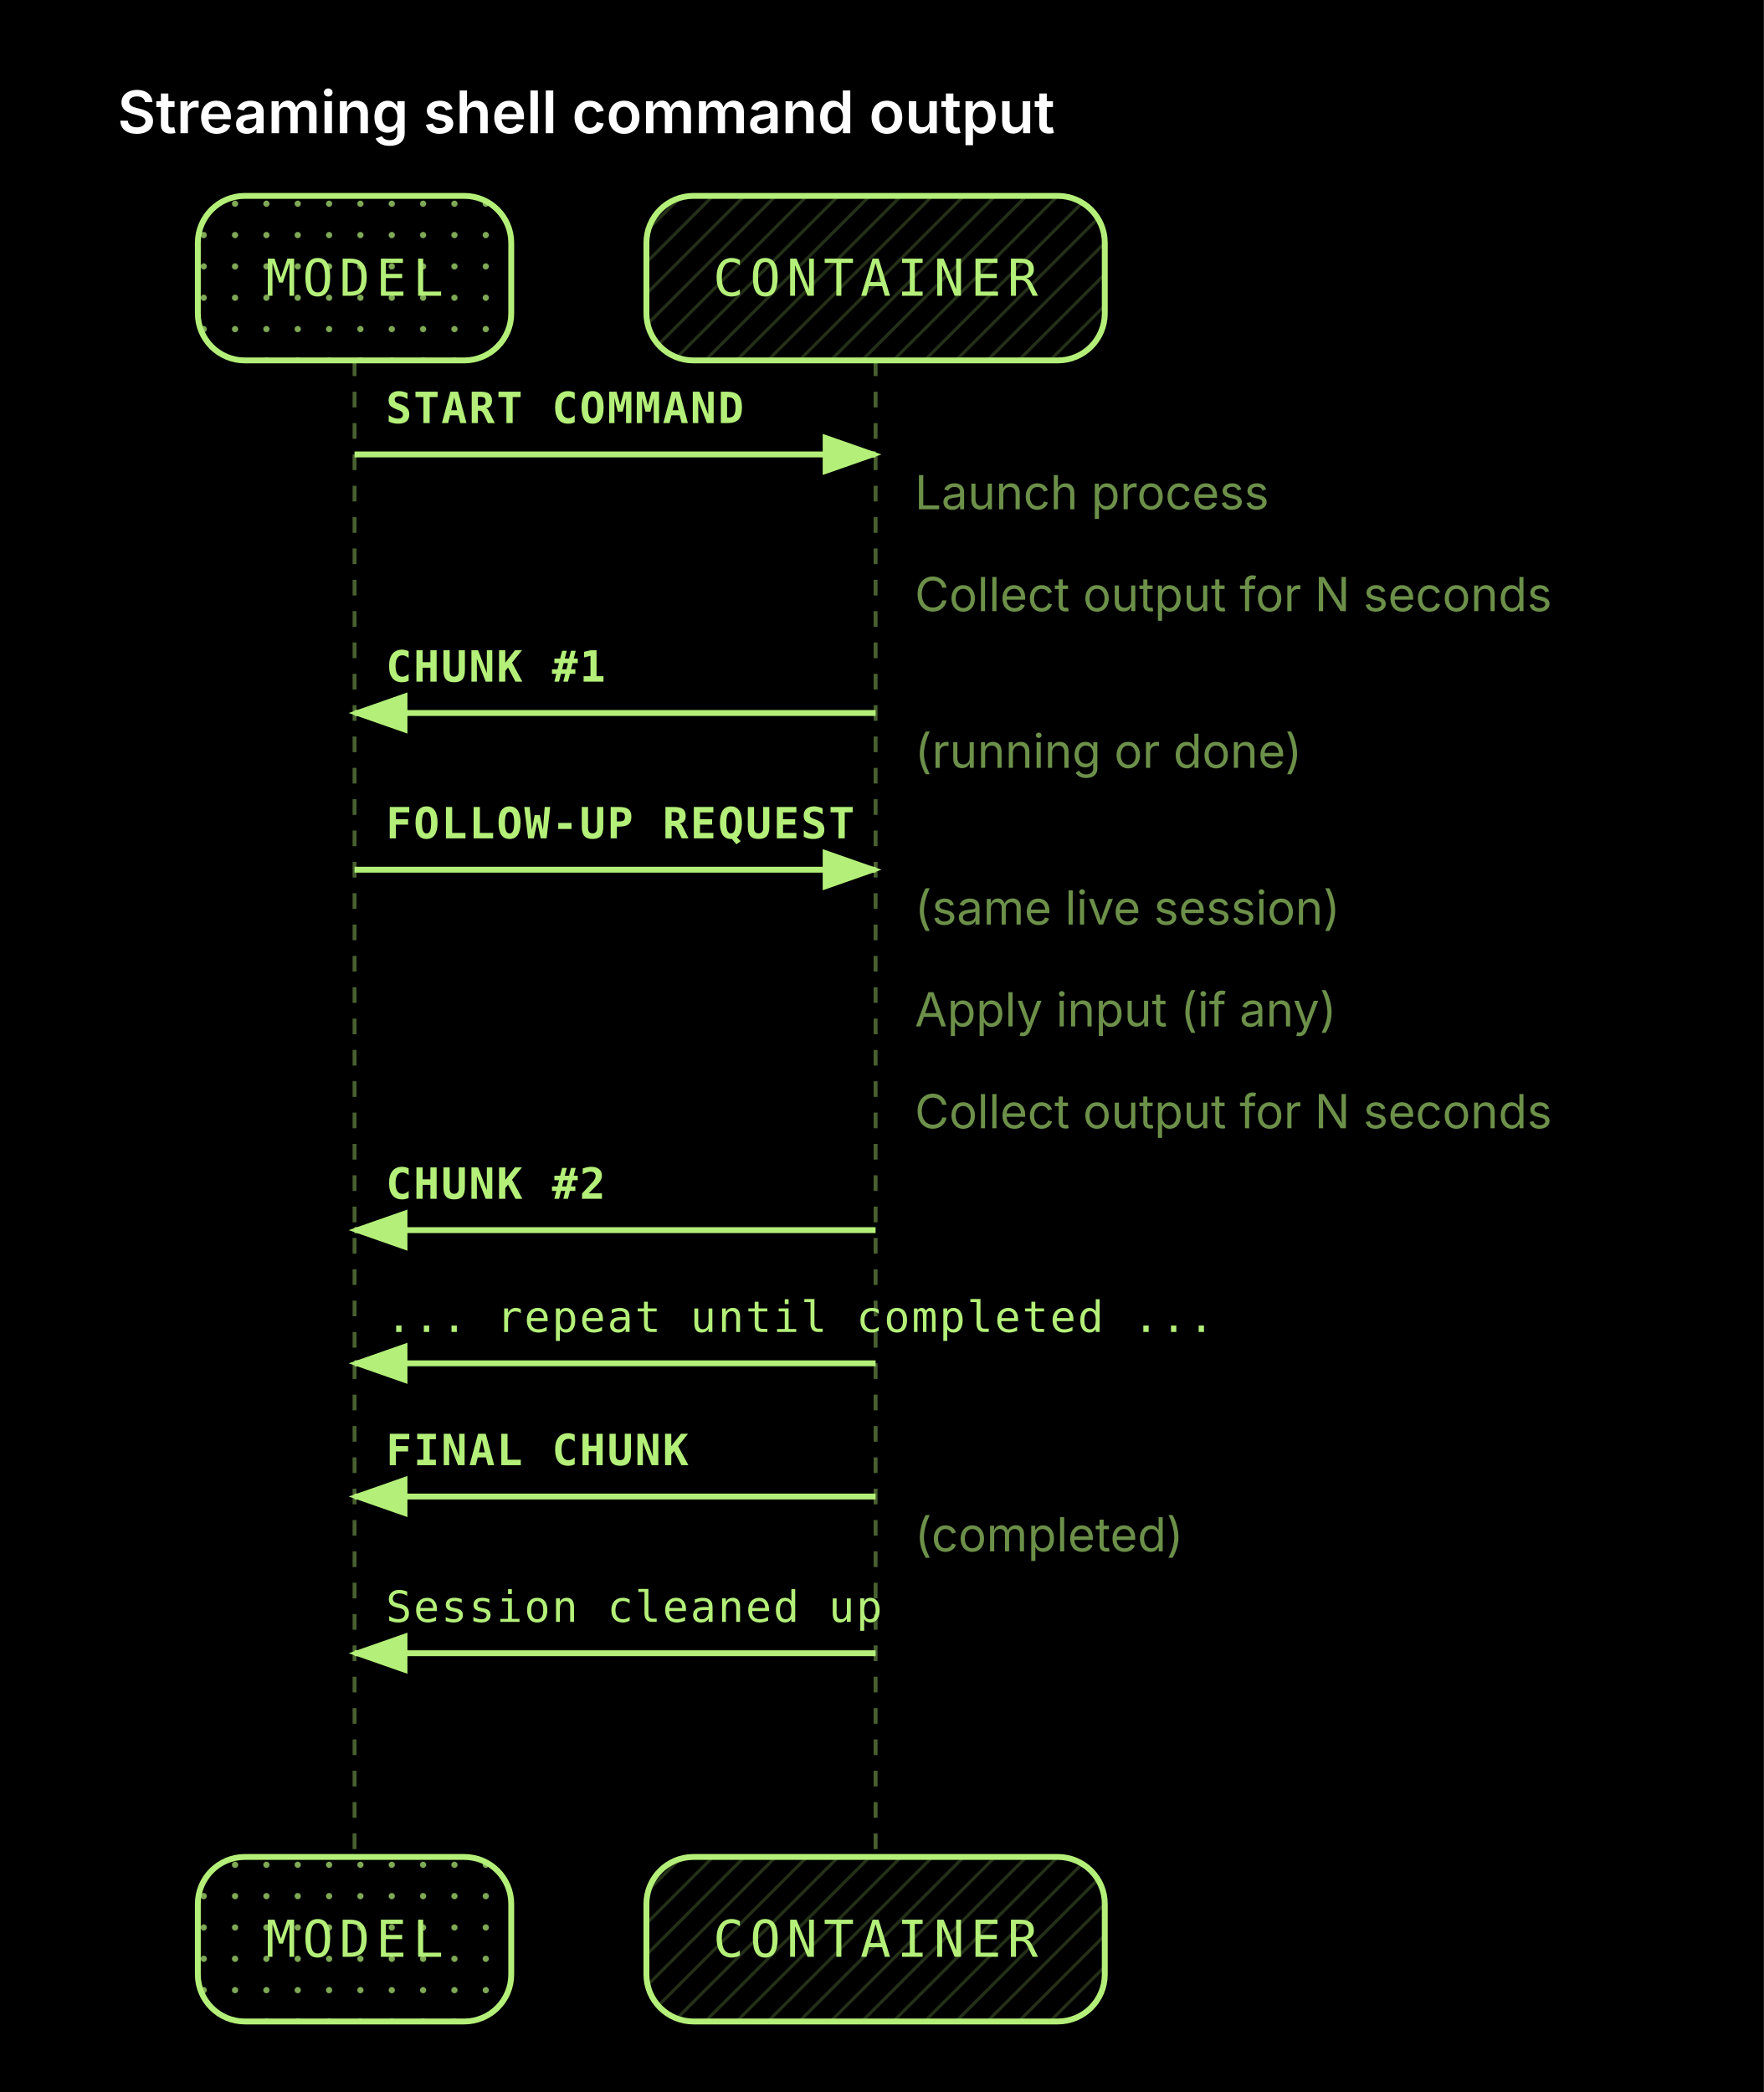
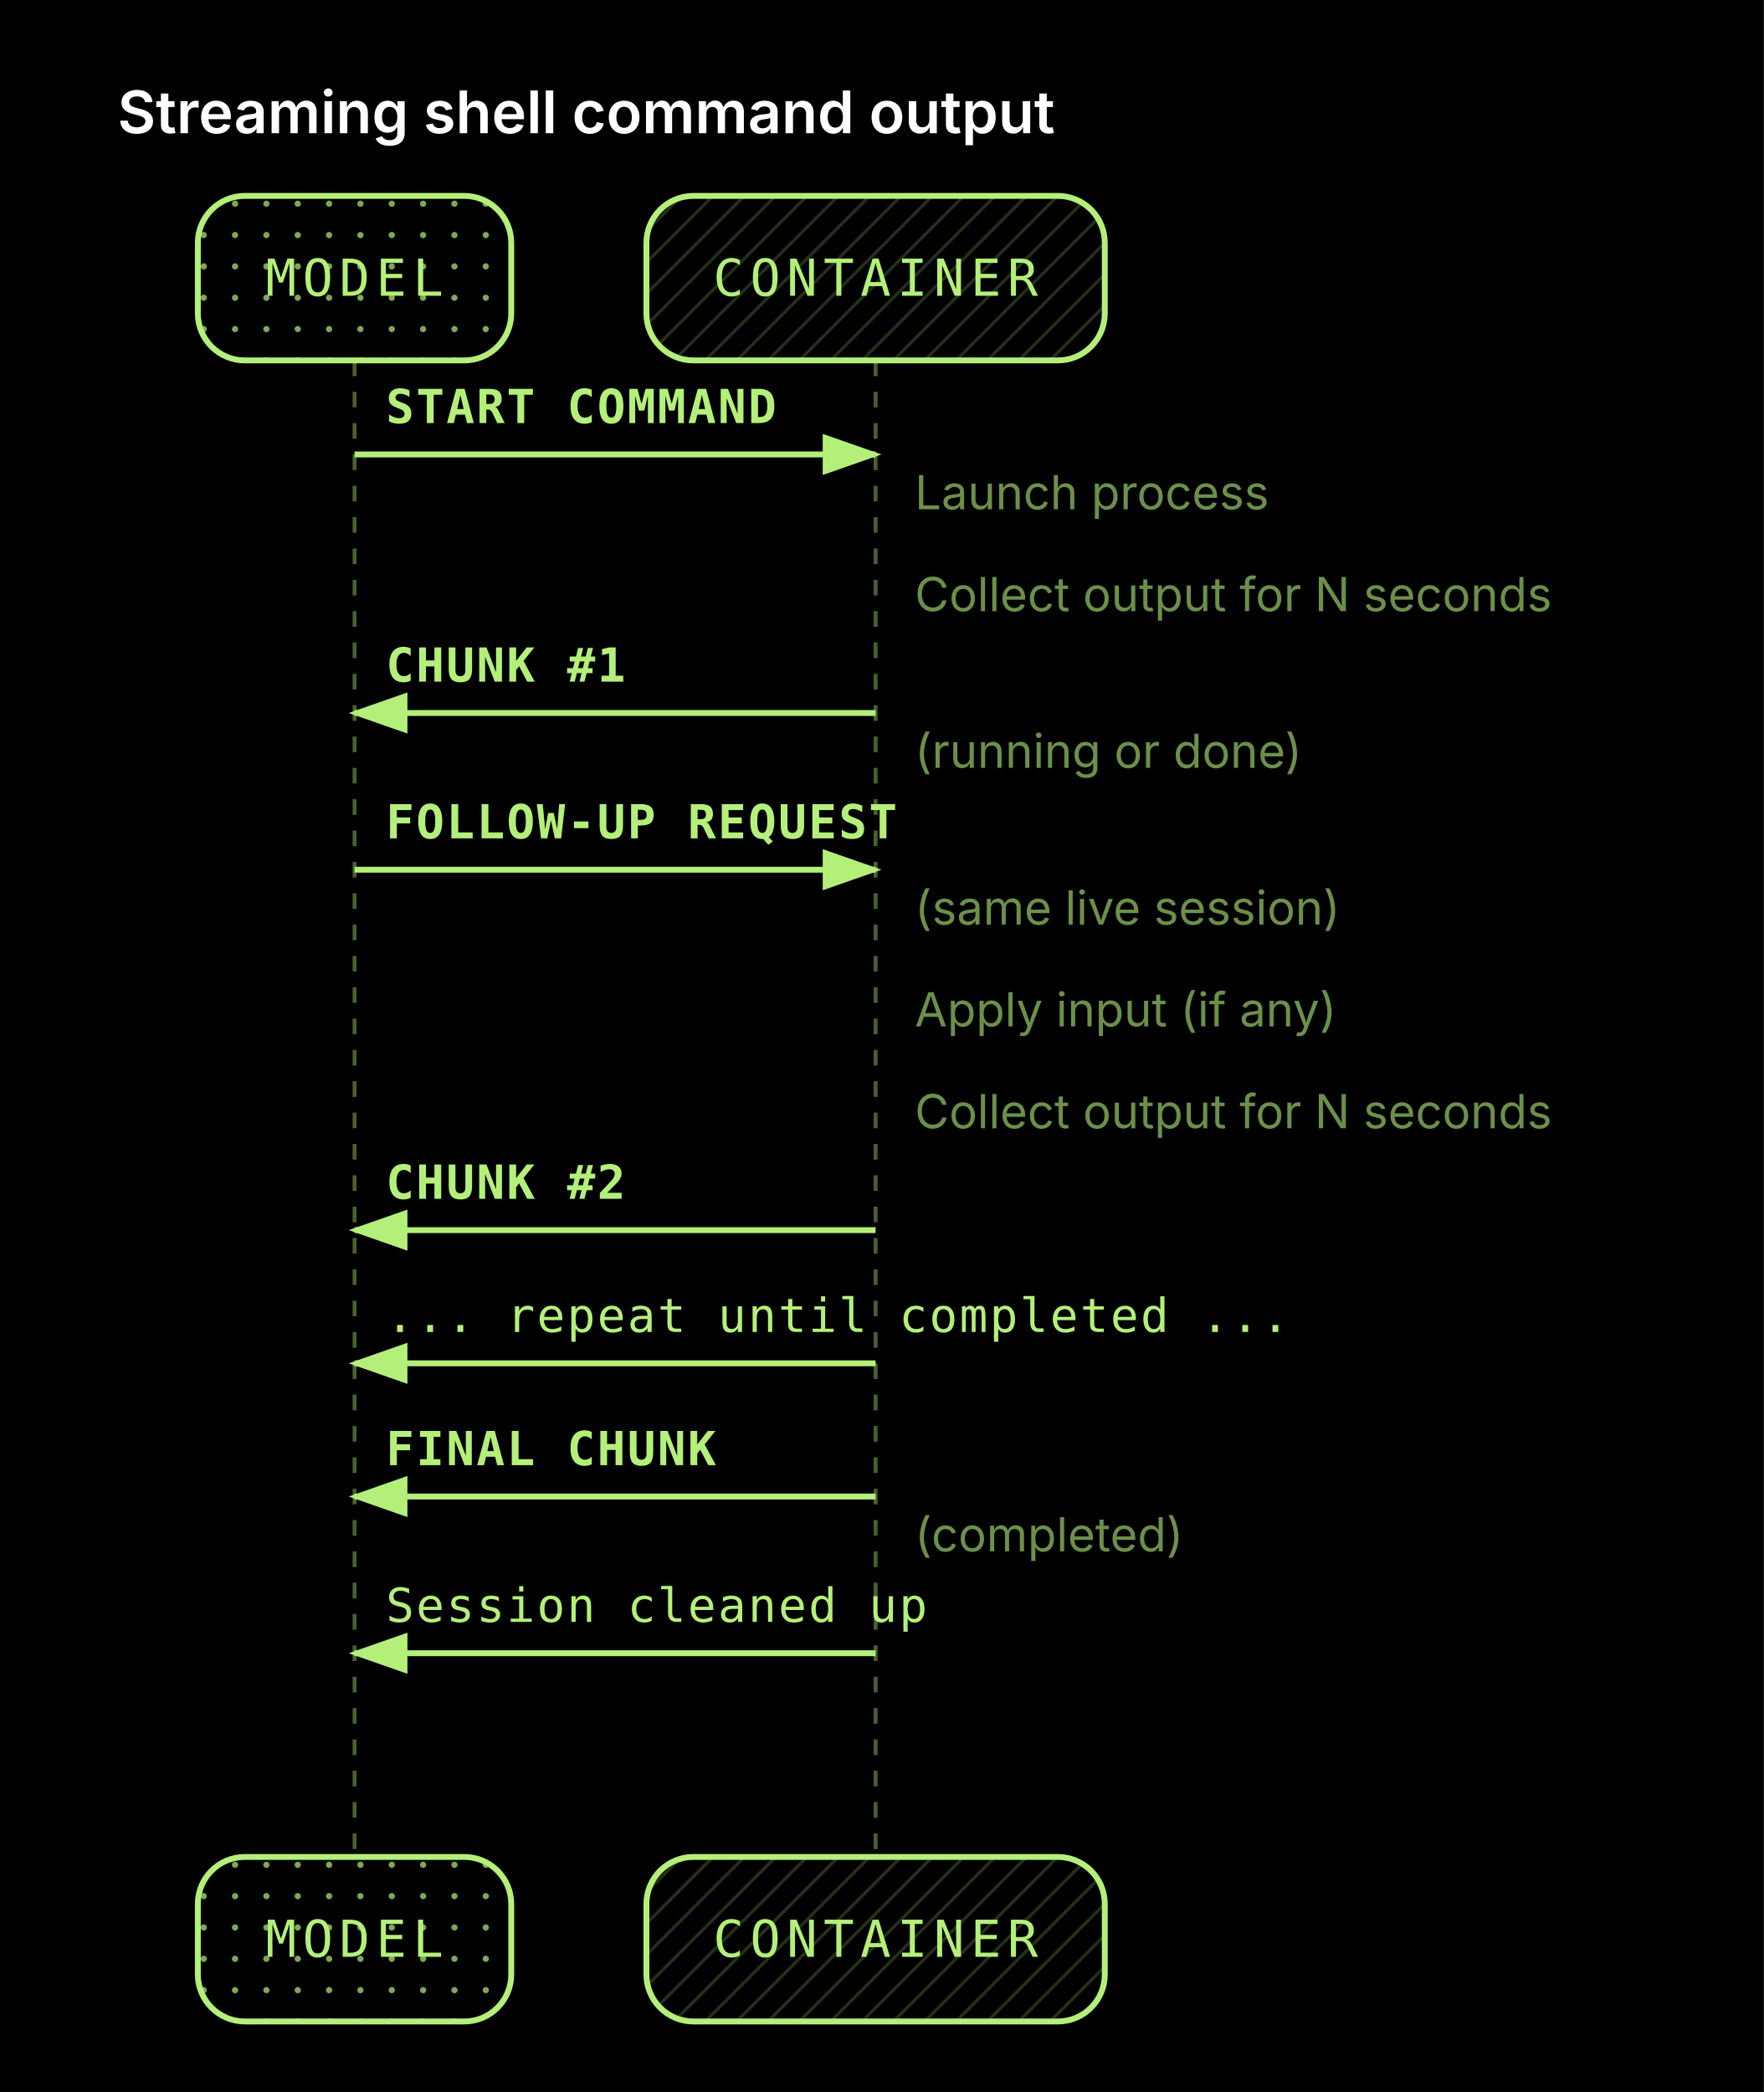
<svg xmlns="http://www.w3.org/2000/svg" viewBox="0 0 450.24 534" width="450.24" height="534">
  <defs>
    <pattern id="dotgrid" width="8" height="8" patternUnits="userSpaceOnUse">
      <rect width="8" height="8" fill="#000000" />
      <circle cx="4" cy="4" r="0.8" fill="#b4f079" opacity="0.7" />
    </pattern>
    <pattern id="crosshatch" width="8" height="8" patternUnits="userSpaceOnUse">
      <rect width="8" height="8" fill="#000000" />
      <path d="M0 8L8 0M-1 1L1 -1M7 9L9 7" stroke="#b4f079" stroke-width="0.8" opacity="0.2" />
    </pattern>
    <pattern id="hero" width="6" height="6" patternUnits="userSpaceOnUse">
      <rect width="6" height="6" fill="#3d6b23" />
      <circle cx="3" cy="3" r="0.6" fill="#5a9a35" opacity="0.5" />
    </pattern>
    <marker id="arrowhead" markerWidth="10" markerHeight="7" refX="9" refY="3.5" orient="auto" markerUnits="strokeWidth">
      <polygon points="0 0, 10 3.5, 0 7" fill="#b4f079" />
    </marker>
    <marker id="arrowhead-reverse" markerWidth="10" markerHeight="7" refX="1" refY="3.5" orient="auto" markerUnits="strokeWidth">
      <polygon points="10 0, 0 3.5, 10 7" fill="#b4f079" />
    </marker>
  </defs>
  <rect width="100%" height="100%" fill="#000000" />
  <g class="diagram">
    <text x="30" y="34" font-family="'Inter', 'Helvetica Neue', Arial, sans-serif" font-size="15" fill="#ffffff" font-weight="600">Streaming shell command output</text>
    <g class="lifelines">
      <line x1="90.5" y1="92" x2="90.5" y2="474" stroke="#b4f079" stroke-width="1" stroke-dasharray="4 4" opacity="0.4" />
      <line x1="223.5" y1="92" x2="223.5" y2="474" stroke="#b4f079" stroke-width="1" stroke-dasharray="4 4" opacity="0.4" />
    </g>
    <g class="fragments" />
    <g class="messages">
      <line x1="90.5" y1="116" x2="223.5" y2="116" stroke="#b4f079" stroke-width="1.5" marker-end="url(#arrowhead)" />
-       <text x="98.5" y="108" font-family="'JetBrains Mono', 'Fira Code', 'SF Mono', 'Cascadia Code', monospace" font-size="11" fill="#b4f079" text-anchor="start" letter-spacing="0.04em">
+       <text x="98.5" y="108" font-family="'JetBrains Mono', 'Fira Code', 'SF Mono', 'Cascadia Code', monospace" font-size="12" fill="#b4f079" text-anchor="start" letter-spacing="0.04em">
        <tspan font-weight="700">START COMMAND</tspan>
      </text>
      <text x="233.5" y="130" font-family="'Inter', 'Helvetica Neue', Arial, sans-serif" font-size="12" fill="#b4f079" opacity="0.6">Launch process</text>
      <text x="233.5" y="156" font-family="'Inter', 'Helvetica Neue', Arial, sans-serif" font-size="12" fill="#b4f079" opacity="0.6">Collect output for N seconds</text>
      <line x1="223.5" y1="182" x2="90.5" y2="182" stroke="#b4f079" stroke-width="1.5" marker-end="url(#arrowhead)" />
-       <text x="98.5" y="174" font-family="'JetBrains Mono', 'Fira Code', 'SF Mono', 'Cascadia Code', monospace" font-size="11" fill="#b4f079" text-anchor="start" letter-spacing="0.04em">
+       <text x="98.5" y="174" font-family="'JetBrains Mono', 'Fira Code', 'SF Mono', 'Cascadia Code', monospace" font-size="12" fill="#b4f079" text-anchor="start" letter-spacing="0.04em">
        <tspan font-weight="700">CHUNK #1</tspan>
      </text>
      <text x="233.5" y="196" font-family="'Inter', 'Helvetica Neue', Arial, sans-serif" font-size="12" fill="#b4f079" opacity="0.6">(running or done)</text>
      <line x1="90.5" y1="222" x2="223.5" y2="222" stroke="#b4f079" stroke-width="1.5" marker-end="url(#arrowhead)" />
-       <text x="98.5" y="214" font-family="'JetBrains Mono', 'Fira Code', 'SF Mono', 'Cascadia Code', monospace" font-size="11" fill="#b4f079" text-anchor="start" letter-spacing="0.04em">
+       <text x="98.5" y="214" font-family="'JetBrains Mono', 'Fira Code', 'SF Mono', 'Cascadia Code', monospace" font-size="12" fill="#b4f079" text-anchor="start" letter-spacing="0.04em">
        <tspan font-weight="700">FOLLOW-UP REQUEST</tspan>
      </text>
      <text x="233.5" y="236" font-family="'Inter', 'Helvetica Neue', Arial, sans-serif" font-size="12" fill="#b4f079" opacity="0.6">(same live session)</text>
      <text x="233.5" y="262" font-family="'Inter', 'Helvetica Neue', Arial, sans-serif" font-size="12" fill="#b4f079" opacity="0.6">Apply input (if any)</text>
      <text x="233.5" y="288" font-family="'Inter', 'Helvetica Neue', Arial, sans-serif" font-size="12" fill="#b4f079" opacity="0.6">Collect output for N seconds</text>
      <line x1="223.5" y1="314" x2="90.5" y2="314" stroke="#b4f079" stroke-width="1.5" marker-end="url(#arrowhead)" />
-       <text x="98.5" y="306" font-family="'JetBrains Mono', 'Fira Code', 'SF Mono', 'Cascadia Code', monospace" font-size="11" fill="#b4f079" text-anchor="start" letter-spacing="0.04em">
+       <text x="98.5" y="306" font-family="'JetBrains Mono', 'Fira Code', 'SF Mono', 'Cascadia Code', monospace" font-size="12" fill="#b4f079" text-anchor="start" letter-spacing="0.04em">
        <tspan font-weight="700">CHUNK #2</tspan>
      </text>
      <line x1="223.5" y1="348" x2="90.5" y2="348" stroke="#b4f079" stroke-width="1.5" marker-end="url(#arrowhead)" />
-       <text x="98.5" y="340" font-family="'JetBrains Mono', 'Fira Code', 'SF Mono', 'Cascadia Code', monospace" font-size="11" fill="#b4f079" text-anchor="start" letter-spacing="0.04em">... repeat until completed ...</text>
+       <text x="98.5" y="340" font-family="'JetBrains Mono', 'Fira Code', 'SF Mono', 'Cascadia Code', monospace" font-size="12" fill="#b4f079" text-anchor="start" letter-spacing="0.04em">... repeat until completed ...</text>
      <line x1="223.5" y1="382" x2="90.5" y2="382" stroke="#b4f079" stroke-width="1.5" marker-end="url(#arrowhead)" />
-       <text x="98.5" y="374" font-family="'JetBrains Mono', 'Fira Code', 'SF Mono', 'Cascadia Code', monospace" font-size="11" fill="#b4f079" text-anchor="start" letter-spacing="0.04em">
+       <text x="98.5" y="374" font-family="'JetBrains Mono', 'Fira Code', 'SF Mono', 'Cascadia Code', monospace" font-size="12" fill="#b4f079" text-anchor="start" letter-spacing="0.04em">
        <tspan font-weight="700">FINAL CHUNK</tspan>
      </text>
      <text x="233.5" y="396" font-family="'Inter', 'Helvetica Neue', Arial, sans-serif" font-size="12" fill="#b4f079" opacity="0.6">(completed)</text>
      <line x1="223.5" y1="422" x2="90.5" y2="422" stroke="#b4f079" stroke-width="1.5" marker-end="url(#arrowhead)" />
-       <text x="98.5" y="414" font-family="'JetBrains Mono', 'Fira Code', 'SF Mono', 'Cascadia Code', monospace" font-size="11" fill="#b4f079" text-anchor="start" letter-spacing="0.04em">Session cleaned up</text>
+       <text x="98.5" y="414" font-family="'JetBrains Mono', 'Fira Code', 'SF Mono', 'Cascadia Code', monospace" font-size="12" fill="#b4f079" text-anchor="start" letter-spacing="0.04em">Session cleaned up</text>
    </g>
    <g class="notes" />
    <g class="participants">
      <rect x="50.5" y="50" width="80" height="42" rx="12" fill="url(#dotgrid)" stroke="#b4f079" stroke-width="1.5" />
      <text x="90.5" y="71" font-family="'JetBrains Mono', 'Fira Code', 'SF Mono', 'Cascadia Code', monospace" font-size="13" fill="#b4f079" text-anchor="middle" dominant-baseline="central" letter-spacing="0.12em">MODEL</text>
      <rect x="165" y="50" width="117" height="42" rx="12" fill="url(#crosshatch)" stroke="#b4f079" stroke-width="1.5" />
      <text x="223.5" y="71" font-family="'JetBrains Mono', 'Fira Code', 'SF Mono', 'Cascadia Code', monospace" font-size="13" fill="#b4f079" text-anchor="middle" dominant-baseline="central" letter-spacing="0.12em">CONTAINER</text>
      <rect x="50.5" y="474" width="80" height="42" rx="12" fill="url(#dotgrid)" stroke="#b4f079" stroke-width="1.5" />
      <text x="90.5" y="495" font-family="'JetBrains Mono', 'Fira Code', 'SF Mono', 'Cascadia Code', monospace" font-size="13" fill="#b4f079" text-anchor="middle" dominant-baseline="central" letter-spacing="0.12em">MODEL</text>
      <rect x="165" y="474" width="117" height="42" rx="12" fill="url(#crosshatch)" stroke="#b4f079" stroke-width="1.5" />
      <text x="223.5" y="495" font-family="'JetBrains Mono', 'Fira Code', 'SF Mono', 'Cascadia Code', monospace" font-size="13" fill="#b4f079" text-anchor="middle" dominant-baseline="central" letter-spacing="0.12em">CONTAINER</text>
    </g>
  </g>
</svg>
